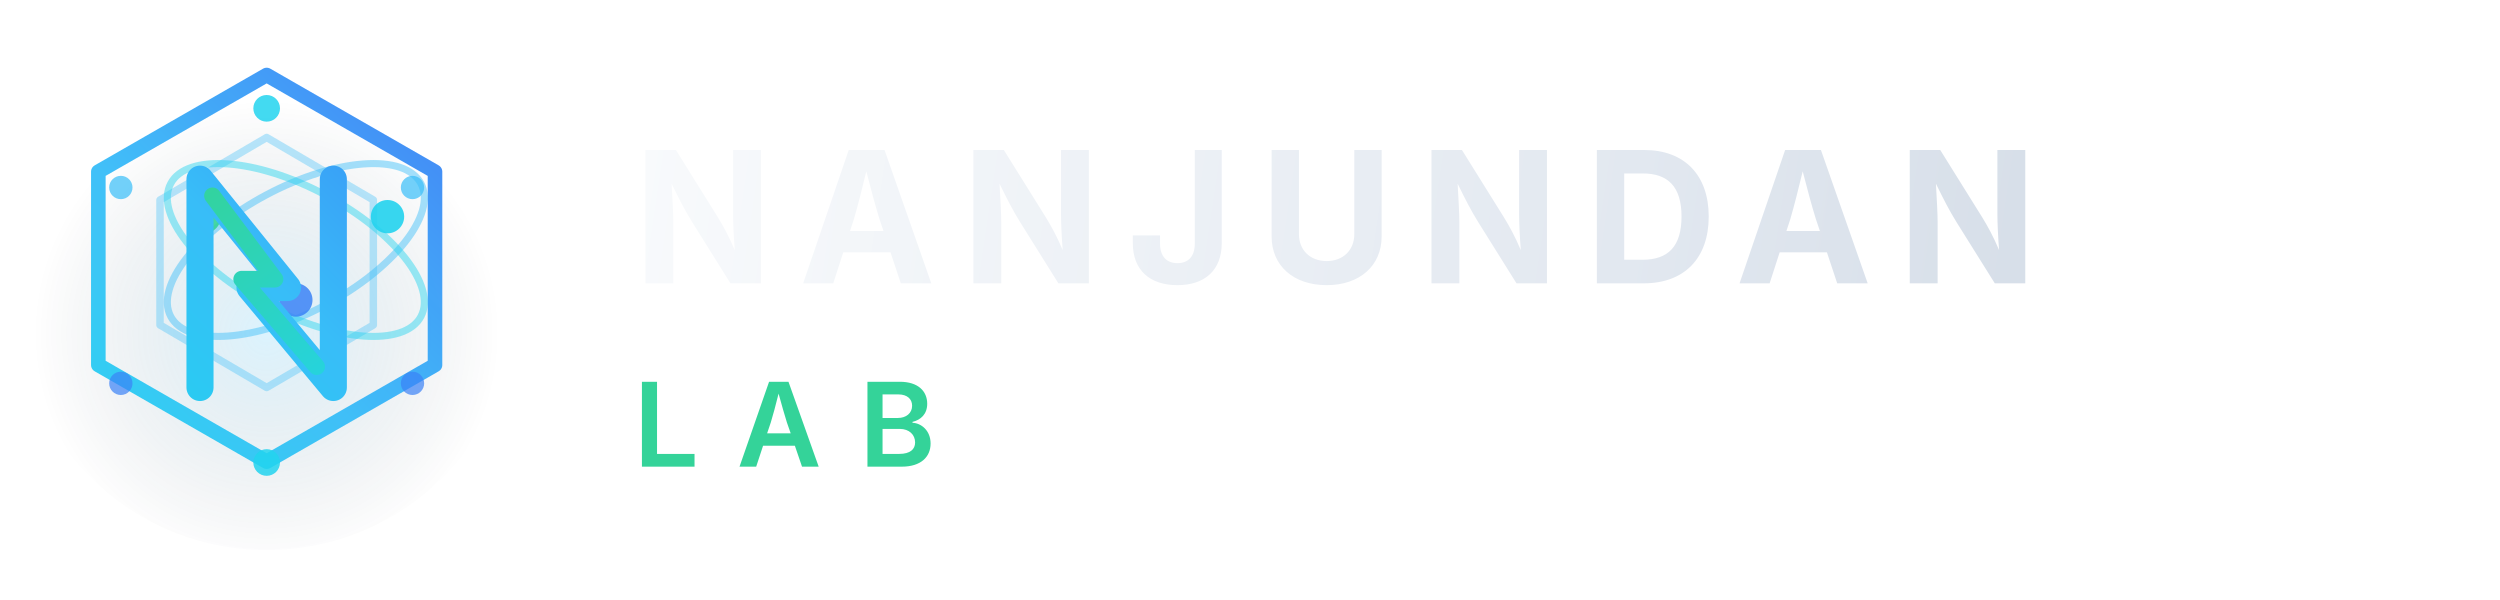
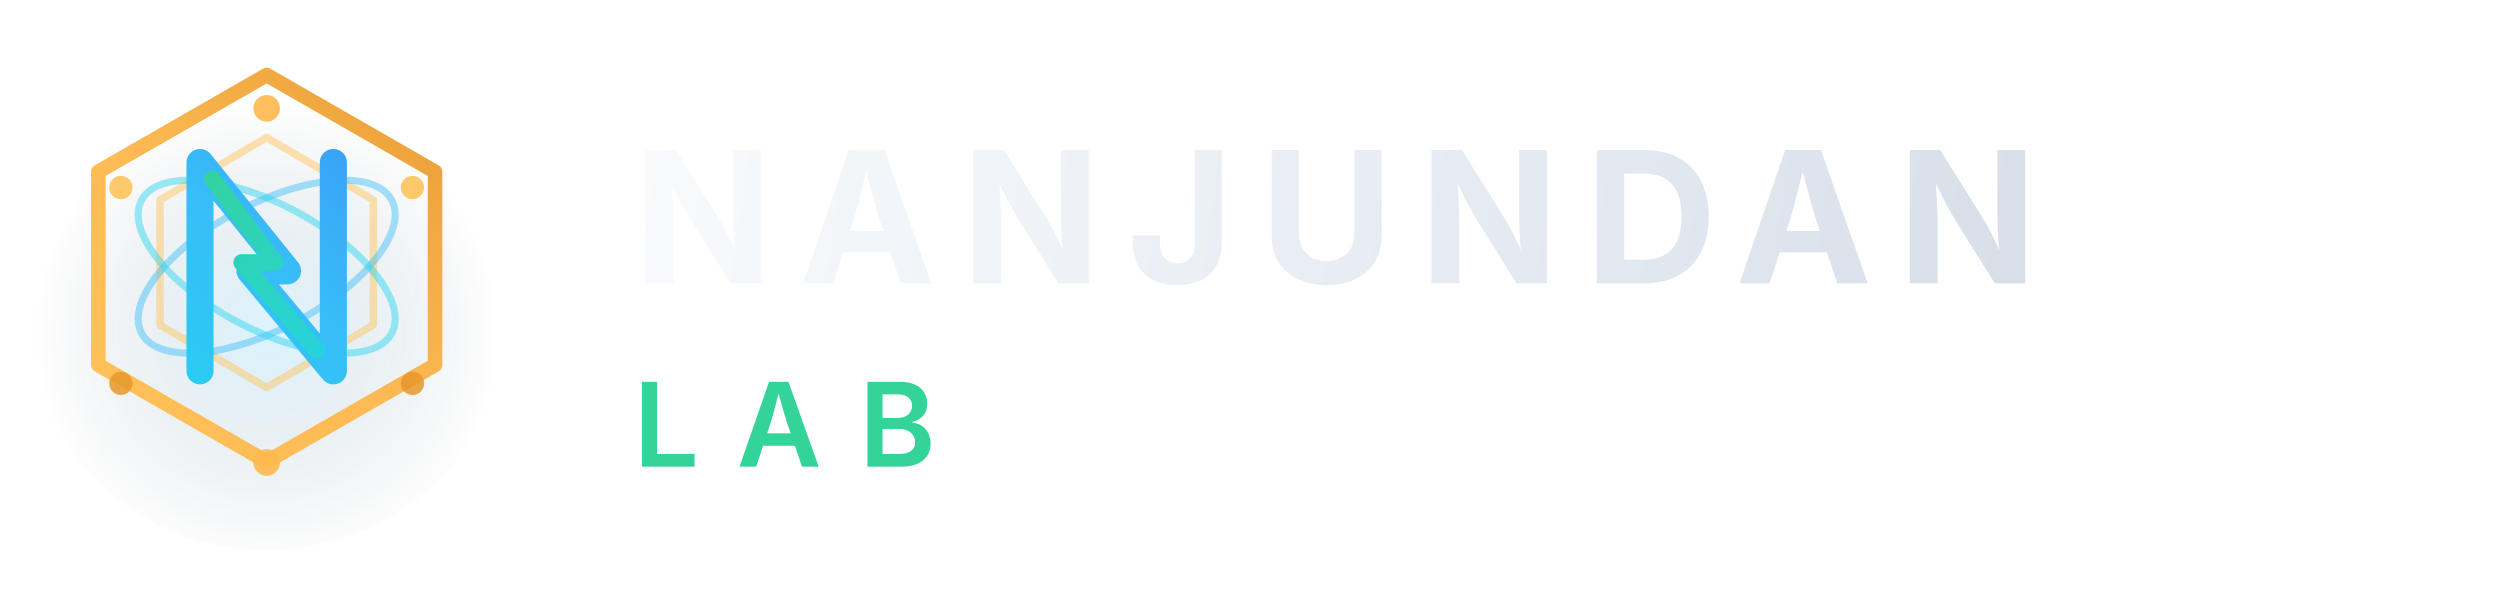
<svg xmlns="http://www.w3.org/2000/svg" viewBox="0 0 300 72" fill="none" role="img" aria-label="Nanjundan Lab">
  <defs>
    <linearGradient id="nl-grad" x1="10" y1="54" x2="54" y2="10" gradientUnits="userSpaceOnUse">
      <stop stop-color="#22d3ee" />
      <stop offset="0.45" stop-color="#38bdf8" />
      <stop offset="1" stop-color="#3b82f6" />
    </linearGradient>
    <linearGradient id="nl-accent" x1="24" y1="18" x2="44" y2="48" gradientUnits="userSpaceOnUse">
      <stop stop-color="#34d399" />
      <stop offset="1" stop-color="#22d3ee" />
    </linearGradient>
    <linearGradient id="nl-text" x1="76" y1="20" x2="290" y2="52" gradientUnits="userSpaceOnUse">
      <stop stop-color="#f8fafc" />
      <stop offset="0.55" stop-color="#e2e8f0" />
      <stop offset="1" stop-color="#cbd5e1" />
    </linearGradient>
+     <linearGradient id="nl-unisq" x1="11" y1="51" x2="53" y2="5" gradientUnits="userSpaceOnUse">
+       <stop stop-color="#ffc052" />
+       <stop offset="0.45" stop-color="#ffb84d" />
+       <stop offset="1" stop-color="#e6982a" />
+     </linearGradient>
    <radialGradient id="nl-glow" cx="32" cy="36" r="28" gradientUnits="userSpaceOnUse">
      <stop stop-color="#38bdf8" stop-opacity="0.18" />
      <stop offset="1" stop-color="#020b1a" stop-opacity="0" />
    </radialGradient>
  </defs>
  <g transform="translate(0 4)">
    <circle cx="32" cy="32" r="30" fill="url(#nl-glow)" />
-     <path d="M32 5 52.2 16.6v23.2L32 51.4 11.8 39.8V16.6L32 5Z" stroke="url(#nl-grad)" stroke-width="1.75" stroke-linejoin="round" opacity="0.95" />
-     <path d="M32 12.5 44.8 20v15L32 42.5 19.2 35V20L32 12.5Z" stroke="#38bdf8" stroke-width="0.9" stroke-linejoin="round" opacity="0.35" />
-     <circle cx="32" cy="9" r="1.6" fill="#22d3ee" opacity="0.85" />
-     <circle cx="14.5" cy="18.5" r="1.4" fill="#38bdf8" opacity="0.7" />
-     <circle cx="49.5" cy="18.5" r="1.4" fill="#38bdf8" opacity="0.7" />
-     <circle cx="14.5" cy="42" r="1.4" fill="#3b82f6" opacity="0.7" />
-     <circle cx="49.5" cy="42" r="1.4" fill="#3b82f6" opacity="0.7" />
-     <circle cx="32" cy="51.5" r="1.6" fill="#22d3ee" opacity="0.85" />
-     <g transform="translate(3.5 -4)">
+     <path d="M32 5 52.2 16.6v23.2L32 51.4 11.8 39.8V16.6L32 5Z" stroke="url(#nl-unisq)" stroke-width="1.75" stroke-linejoin="round" opacity="0.95" />
+     <path d="M32 12.5 44.8 20v15L32 42.5 19.2 35V20L32 12.5Z" stroke="#ffc052" stroke-width="0.9" stroke-linejoin="round" opacity="0.45" />
+     <circle cx="32" cy="9" r="1.6" fill="#ffb84d" opacity="0.9" />
+     <circle cx="14.5" cy="18.5" r="1.4" fill="#ffc052" opacity="0.85" />
+     <circle cx="49.5" cy="18.5" r="1.4" fill="#ffc052" opacity="0.85" />
+     <circle cx="14.5" cy="42" r="1.4" fill="#e6982a" opacity="0.85" />
+     <circle cx="49.5" cy="42" r="1.4" fill="#e6982a" opacity="0.85" />
+     <circle cx="32" cy="51.5" r="1.6" fill="#ffb84d" opacity="0.9" />
+     <g transform="translate(0 -2)">
      <ellipse cx="32" cy="30" rx="17" ry="7.5" stroke="#38bdf8" stroke-width="0.85" opacity="0.45" transform="rotate(-28 32 30)" />
      <ellipse cx="32" cy="30" rx="17" ry="7.5" stroke="#22d3ee" stroke-width="0.85" opacity="0.45" transform="rotate(28 32 30)" />
-       <circle cx="21" cy="26" r="2" fill="#34d399" opacity="0.9" />
-       <circle cx="43" cy="26" r="2" fill="#22d3ee" opacity="0.9" />
-       <circle cx="32" cy="36" r="2" fill="#3b82f6" opacity="0.85" />
+     </g>
+     <g transform="translate(3.5 -6)">
      <path d="M20.5 46.5V21.5M20.5 21.5 31 34.5 26.5 34.5 36.5 46.5M36.5 46.5V21.5" stroke="url(#nl-grad)" stroke-width="3.25" stroke-linecap="round" stroke-linejoin="round" />
      <path d="M22 23.5 29.5 33.5 25.5 33.5 34.5 44" stroke="url(#nl-accent)" stroke-width="2" stroke-linecap="round" stroke-linejoin="round" />
    </g>
  </g>
  <text x="76" y="34" fill="url(#nl-text)" font-family="system-ui, -apple-system, 'Segoe UI', sans-serif" font-size="22" font-weight="700" letter-spacing="0.14em">NANJUNDAN</text>
  <text x="76" y="56" fill="#34d399" font-family="system-ui, -apple-system, 'Segoe UI', sans-serif" font-size="14" font-weight="600" letter-spacing="0.32em">LAB</text>
</svg>
